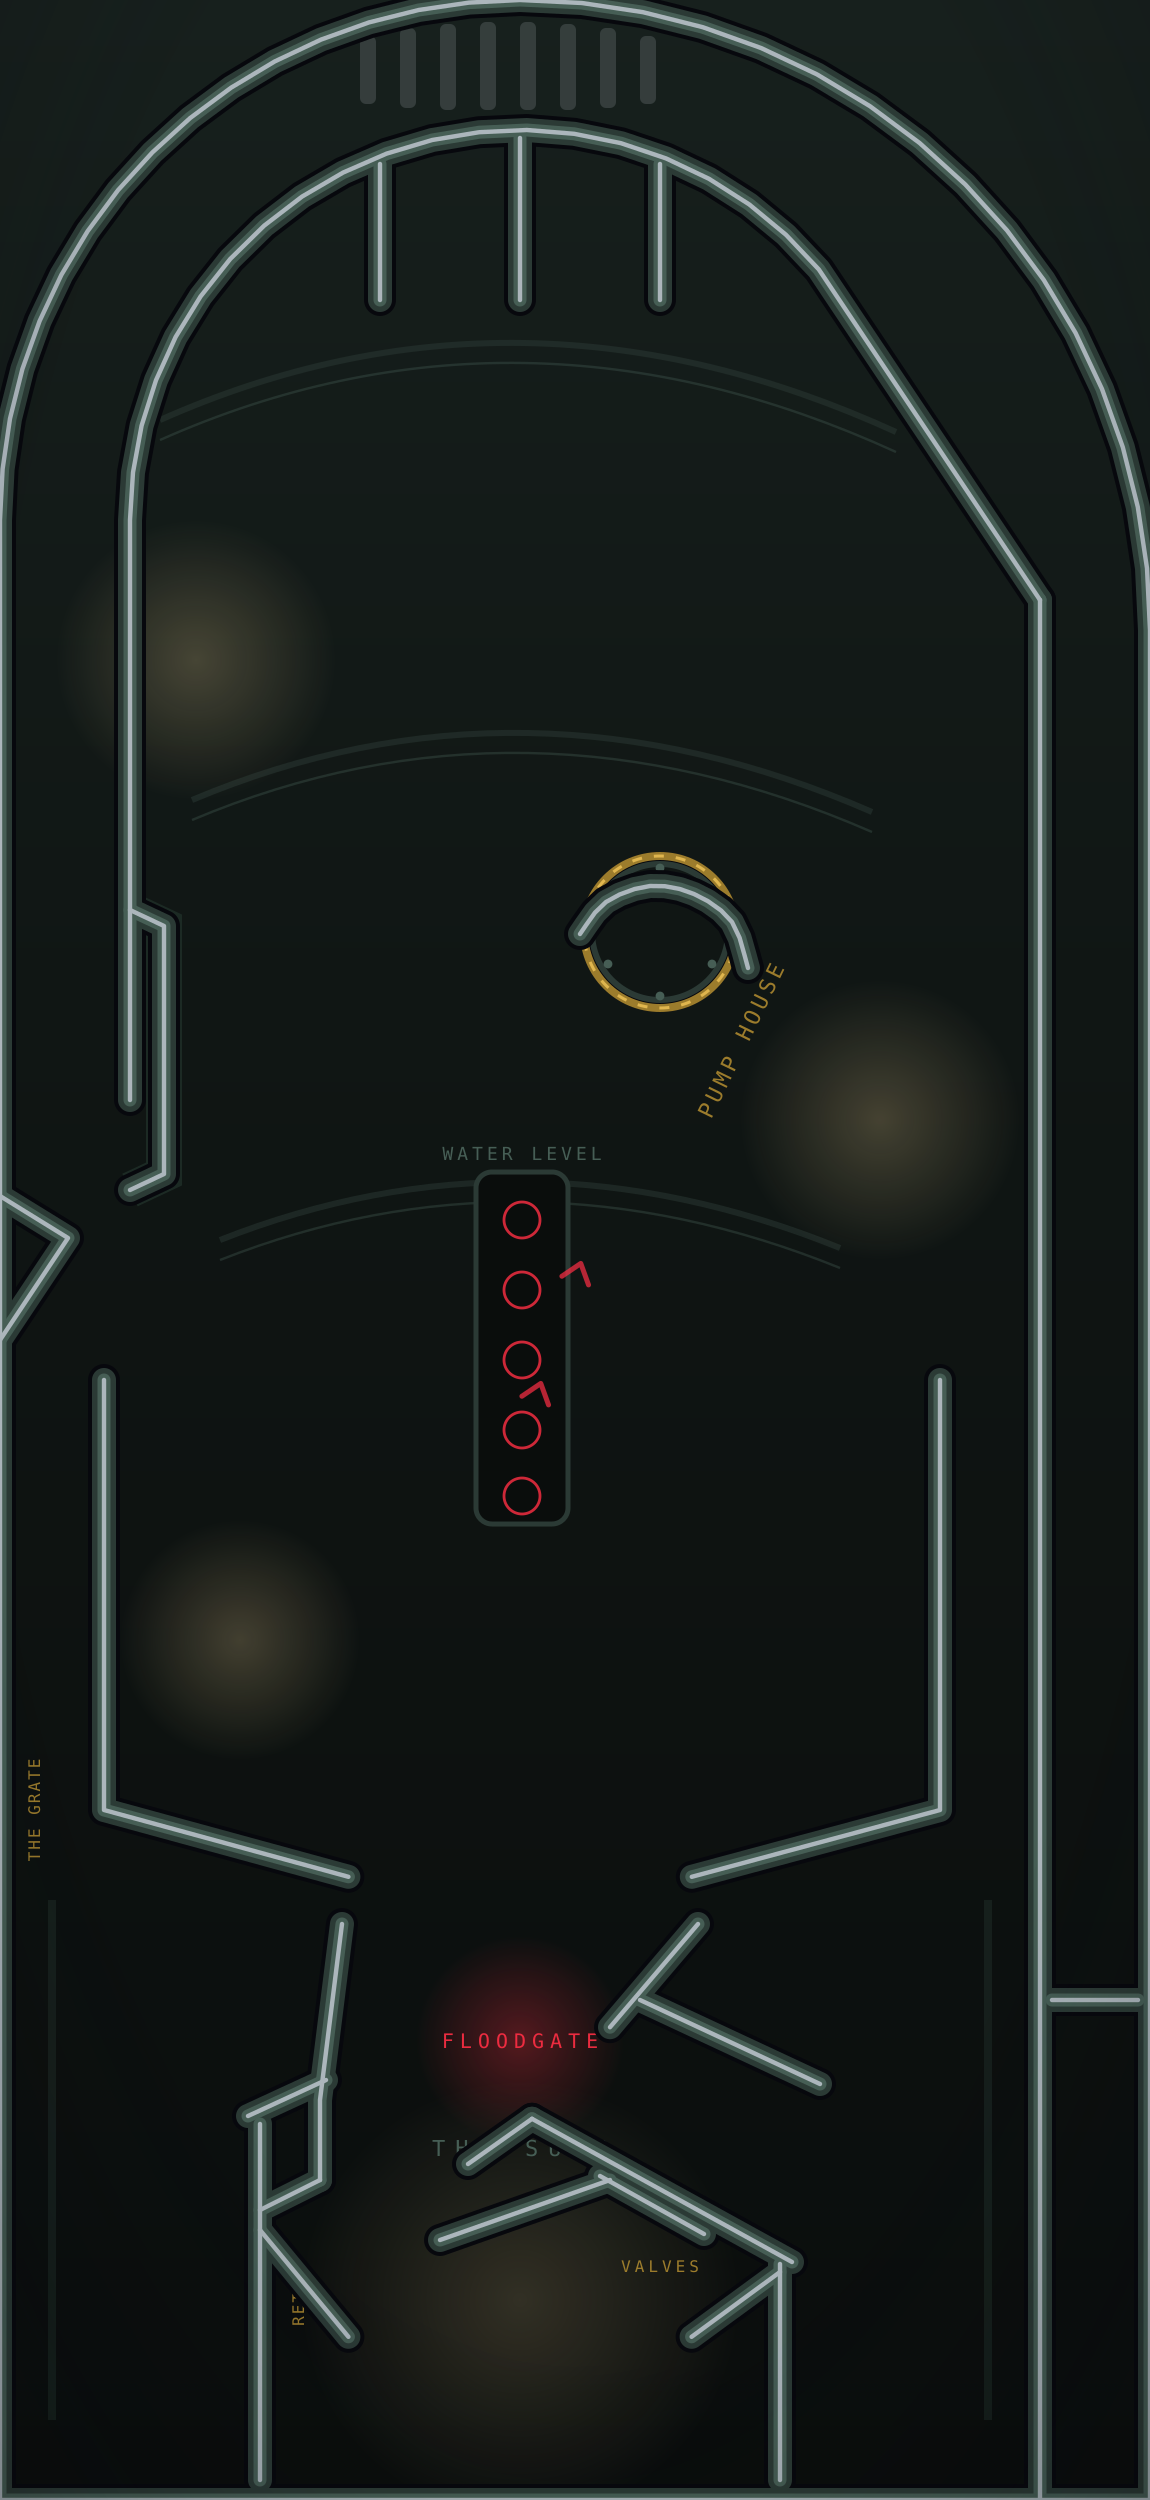
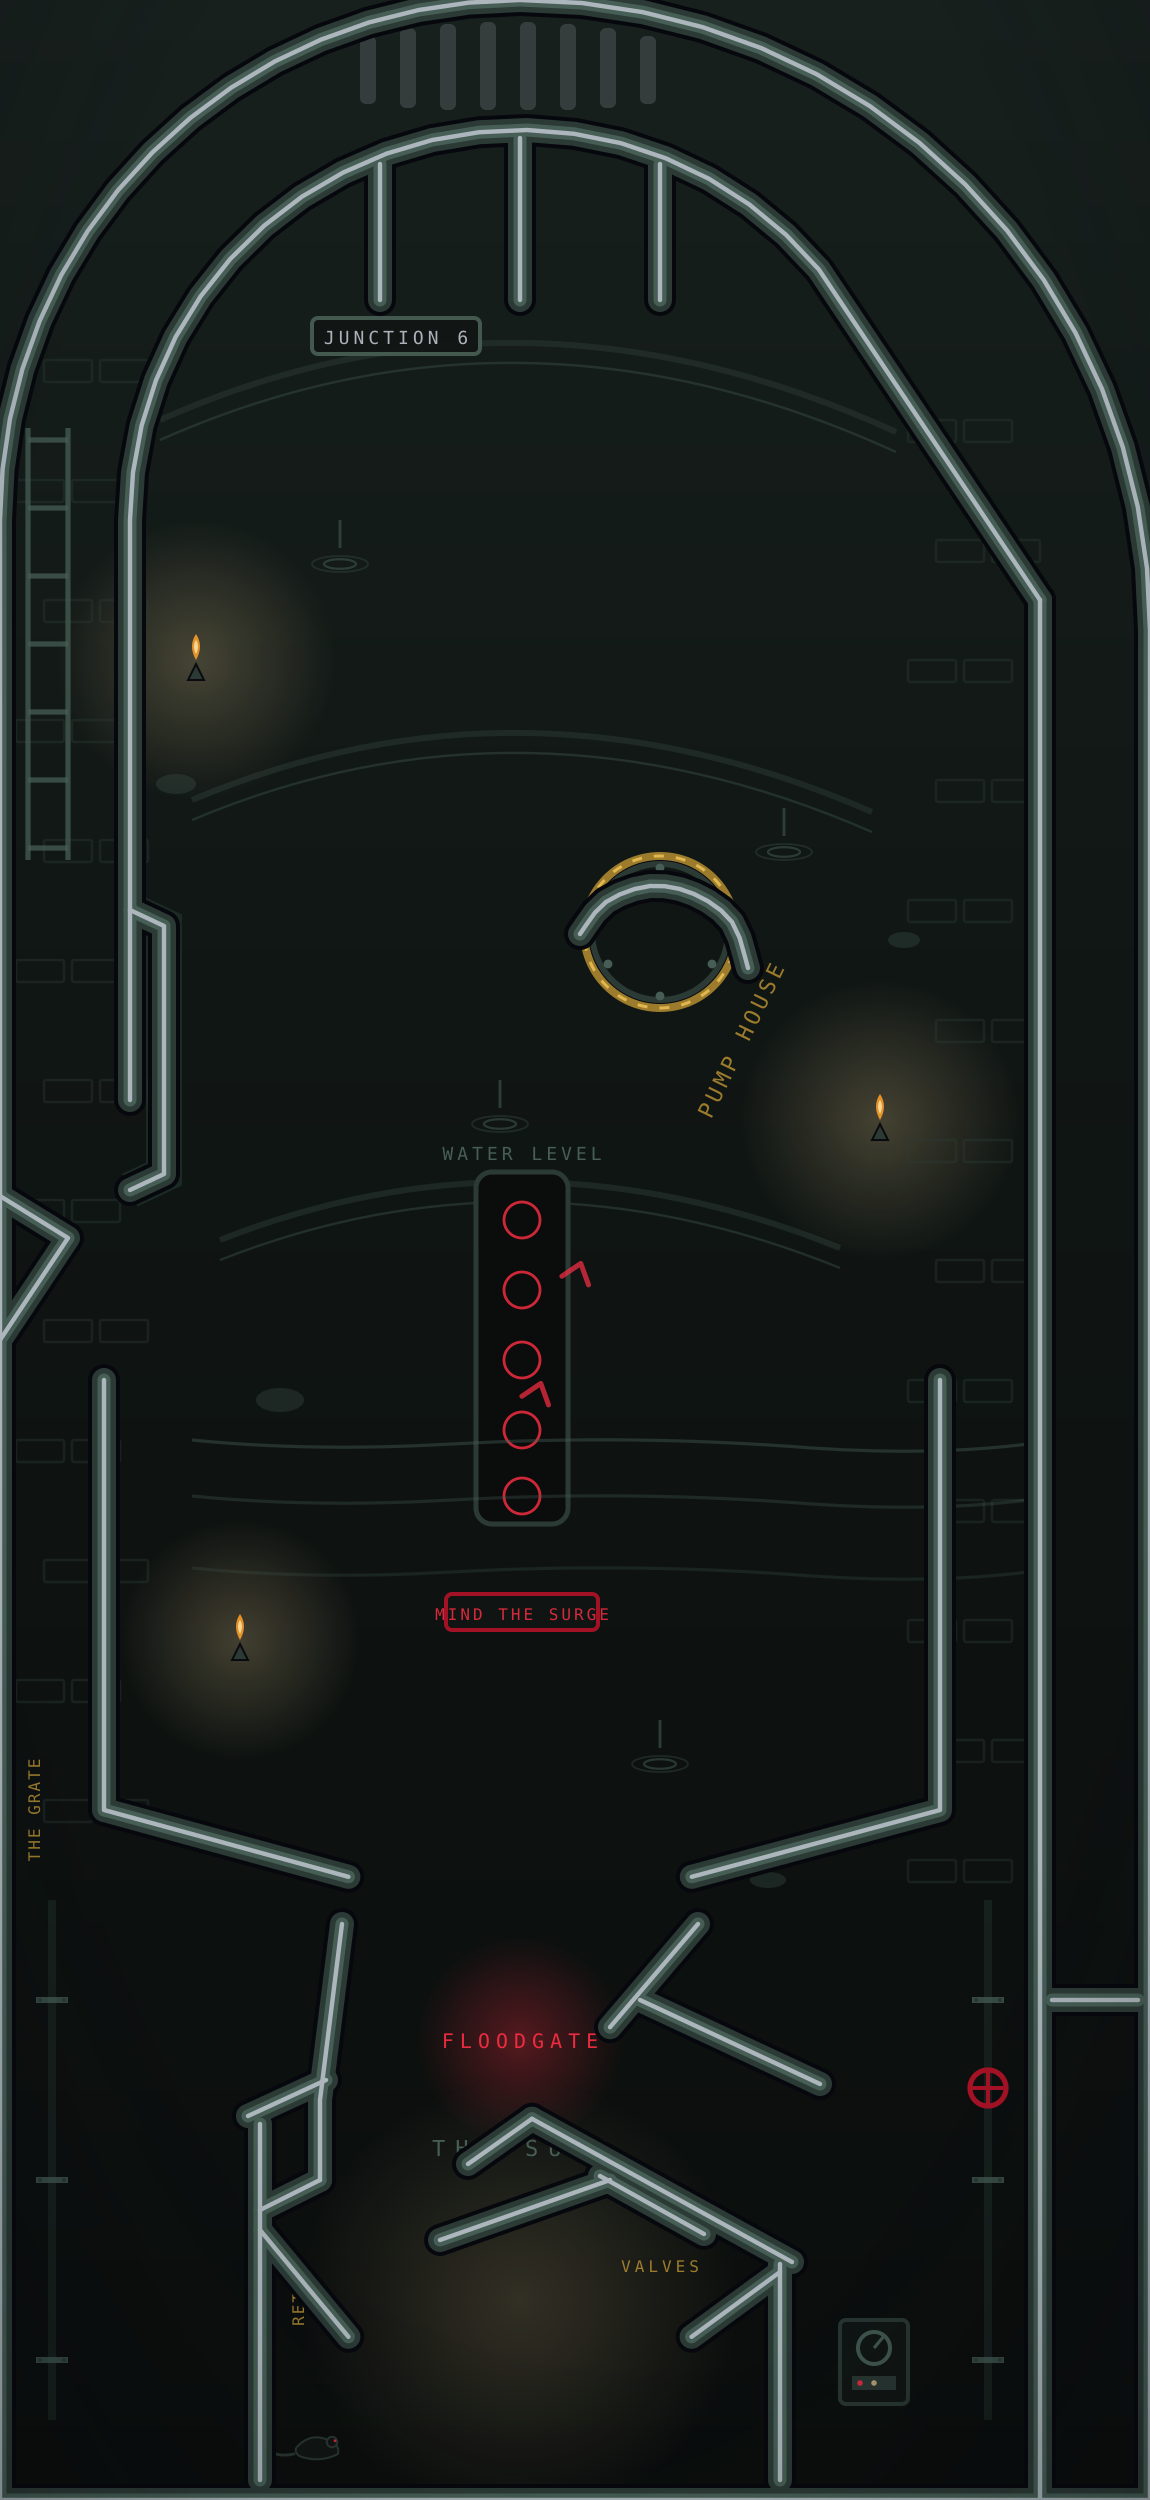
<svg xmlns="http://www.w3.org/2000/svg" viewBox="0 0 575 1250" width="575" height="1250">
  <defs>
    <linearGradient id="culvertGrad" x1="0" y1="0" x2="0" y2="1">
      <stop offset="0" stop-color="#17201d" />
      <stop offset="0.4" stop-color="#101614" />
      <stop offset="1" stop-color="#0a0d0c" />
    </linearGradient>
    <radialGradient id="vignette" cx="0.5" cy="0.42" r="0.85">
      <stop offset="0.6" stop-color="#07080d" stop-opacity="0" />
      <stop offset="1" stop-color="#07080d" stop-opacity="0.36" />
    </radialGradient>
    <radialGradient id="torchGlow" cx="0.5" cy="0.5" r="0.5">
      <stop offset="0" stop-color="#ffdf9e" stop-opacity="0.22" />
      <stop offset="1" stop-color="#ffdf9e" stop-opacity="0" />
    </radialGradient>
    <radialGradient id="floodGlow" cx="0.5" cy="0.5" r="0.5">
      <stop offset="0" stop-color="#ff2e44" stop-opacity="0.3" />
      <stop offset="1" stop-color="#ff2e44" stop-opacity="0" />
    </radialGradient>
    <radialGradient id="workLamp" cx="0.5" cy="0.5" r="0.5">
      <stop offset="0" stop-color="#ffdf9e" stop-opacity="0.16" />
      <stop offset="1" stop-color="#ffdf9e" stop-opacity="0" />
    </radialGradient>
    <filter id="glowSoft" x="-60%" y="-60%" width="220%" height="220%">
      <feGaussianBlur stdDeviation="6" result="b" />
      <feMerge>
        <feMergeNode in="b" />
        <feMergeNode in="SourceGraphic" />
      </feMerge>
    </filter>
  </defs>
  <g id="art-field">
    <rect x="0" y="0" width="575" height="1250" fill="url(#culvertGrad)" />
    <g fill="#d7dce8" opacity="0.16">
      <rect x="180" y="18" width="8" height="34" rx="3" />
      <rect x="200" y="14" width="8" height="40" rx="3" />
      <rect x="220" y="12" width="8" height="43" rx="3" />
      <rect x="240" y="11" width="8" height="44" rx="3" />
      <rect x="260" y="11" width="8" height="44" rx="3" />
      <rect x="280" y="12" width="8" height="43" rx="3" />
      <rect x="300" y="14" width="8" height="40" rx="3" />
      <rect x="320" y="18" width="8" height="34" rx="3" />
    </g>
    <g fill="none" stroke="#2b3a35" stroke-width="3" opacity="0.5">
      <path d="M 80 210 Q 260 130 448 216" />
      <path d="M 96 400 Q 262 330 436 406" />
      <path d="M 110 620 Q 262 560 420 624" />
    </g>
    <g fill="none" stroke="#465e55" stroke-width="1.2" opacity="0.35">
      <path d="M 80 220 Q 260 140 448 226" />
      <path d="M 96 410 Q 262 340 436 416" />
      <path d="M 110 630 Q 262 570 420 634" />
    </g>
    <circle cx="98" cy="330" r="70" fill="url(#torchGlow)" />
    <circle cx="440" cy="560" r="70" fill="url(#torchGlow)" />
    <circle cx="120" cy="820" r="60" fill="url(#torchGlow)" />
    <g>
      <rect x="238" y="586" width="46" height="176" rx="8" fill="#0a0d0c" stroke="#2b3a35" stroke-width="2.5" />
      <text x="261" y="580" text-anchor="middle" font-family="ui-monospace, monospace" font-size="9" letter-spacing="2" fill="#465e55">WATER LEVEL</text>
      <g fill="none" stroke="#ff2e44" stroke-width="1.4" opacity="0.8">
        <circle cx="261" cy="610" r="9" />
        <circle cx="261" cy="645" r="9" />
        <circle cx="261" cy="680" r="9" />
        <circle cx="261" cy="715" r="9" />
        <circle cx="261" cy="748" r="9" />
      </g>
    </g>
    <g>
      <circle cx="330" cy="466" r="40" fill="#07080d" />
      <circle cx="330" cy="466" r="34" fill="#101614" />
      <circle cx="330" cy="466" r="34" fill="none" stroke="#2b3a35" stroke-width="3" />
      <circle cx="330" cy="466" r="38" fill="none" stroke="#9c7c2c" stroke-width="4" />
      <circle cx="330" cy="466" r="38" fill="none" stroke="#e0b64e" stroke-width="1.5" stroke-dasharray="5 6" />
      <g fill="#465e55">
        <circle cx="330" cy="434" r="2.2" />
        <circle cx="356" cy="450" r="2.2" />
        <circle cx="356" cy="482" r="2.2" />
        <circle cx="330" cy="498" r="2.2" />
        <circle cx="304" cy="482" r="2.2" />
        <circle cx="304" cy="450" r="2.2" />
      </g>
      <text x="374" y="522" text-anchor="middle" font-family="ui-monospace, monospace" font-size="11" letter-spacing="2" fill="#9c7c2c" transform="rotate(-64 374 522)">PUMP HOUSE</text>
      <g stroke="#ff2e44" stroke-width="2.5" fill="none" stroke-linecap="round" stroke-linejoin="round" opacity="0.7">
        <path d="M 262 700.5 L 269 691.5 L 276 700.5" transform="rotate(18 269 696)" />
        <path d="M 282 640.5 L 289 631.5 L 296 640.5" transform="rotate(18 289 636)" />
      </g>
    </g>
    <g>
      <path d="M 65 455 L 82 463 L 82 587 L 65 595" fill="none" stroke="#1c2a24" stroke-width="18" />
      <g fill="#ff2e44" opacity="0.7">
        <circle cx="78" cy="472" r="1.6" />
        <circle cx="78" cy="525" r="1.6" />
        <circle cx="78" cy="578" r="1.6" />
      </g>
      <text x="72" y="527" text-anchor="middle" font-family="ui-monospace, monospace" font-size="10" letter-spacing="3" fill="#9c7c2c" transform="rotate(-90 72 527)">SLUICE</text>
    </g>
    <circle cx="260" cy="1020" r="52" fill="url(#floodGlow)" />
    <text x="260" y="1024" text-anchor="middle" font-family="ui-monospace, monospace" font-size="10" letter-spacing="3" fill="#ff2e44" opacity="0.9">FLOODGATE</text>
    <circle cx="260" cy="1150" r="110" fill="url(#workLamp)" />
    <text x="260" y="1078" text-anchor="middle" font-family="ui-monospace, monospace" font-size="11" letter-spacing="5" fill="#465e55">THE SUMP</text>
    <text x="330" y="1136" text-anchor="middle" font-family="ui-monospace, monospace" font-size="8" letter-spacing="2" fill="#9c7c2c">VALVES</text>
    <text x="152" y="1146" text-anchor="middle" font-family="ui-monospace, monospace" font-size="8" letter-spacing="1" fill="#9c7c2c" transform="rotate(-90 152 1146)">RETURN</text>
    <g fill="none" stroke="#1c2a24" stroke-width="4" opacity="0.6">
      <path d="M 26 950 L 26 1210" />
      <path d="M 494 950 L 494 1210" />
    </g>
    <text x="20" y="905" text-anchor="middle" font-family="ui-monospace, monospace" font-size="8" letter-spacing="1" fill="#9c7c2c" transform="rotate(-90 20 905)">THE GRATE</text>
  </g>
+   <g id="art-polish">
+     <rect x="22" y="180" width="24" height="11" fill="none" stroke="#2b3a35" stroke-width="1.2" opacity="0.4" rx="1" />
+     <rect x="50" y="180" width="24" height="11" fill="none" stroke="#2b3a35" stroke-width="1.2" opacity="0.4" rx="1" />
+     <rect x="454" y="210" width="24" height="11" fill="none" stroke="#2b3a35" stroke-width="1.2" opacity="0.4" rx="1" />
+     <rect x="482" y="210" width="24" height="11" fill="none" stroke="#2b3a35" stroke-width="1.2" opacity="0.4" rx="1" />
+     <rect x="8" y="240" width="24" height="11" fill="none" stroke="#2b3a35" stroke-width="1.2" opacity="0.4" rx="1" />
+     <rect x="36" y="240" width="24" height="11" fill="none" stroke="#2b3a35" stroke-width="1.2" opacity="0.4" rx="1" />
+     <rect x="468" y="270" width="24" height="11" fill="none" stroke="#2b3a35" stroke-width="1.2" opacity="0.4" rx="1" />
+     <rect x="496" y="270" width="24" height="11" fill="none" stroke="#2b3a35" stroke-width="1.2" opacity="0.4" rx="1" />
+     <rect x="22" y="300" width="24" height="11" fill="none" stroke="#2b3a35" stroke-width="1.2" opacity="0.4" rx="1" />
+     <rect x="50" y="300" width="24" height="11" fill="none" stroke="#2b3a35" stroke-width="1.2" opacity="0.4" rx="1" />
+     <rect x="454" y="330" width="24" height="11" fill="none" stroke="#2b3a35" stroke-width="1.2" opacity="0.4" rx="1" />
+     <rect x="482" y="330" width="24" height="11" fill="none" stroke="#2b3a35" stroke-width="1.2" opacity="0.4" rx="1" />
+     <rect x="8" y="360" width="24" height="11" fill="none" stroke="#2b3a35" stroke-width="1.2" opacity="0.4" rx="1" />
+     <rect x="36" y="360" width="24" height="11" fill="none" stroke="#2b3a35" stroke-width="1.2" opacity="0.4" rx="1" />
+     <rect x="468" y="390" width="24" height="11" fill="none" stroke="#2b3a35" stroke-width="1.2" opacity="0.4" rx="1" />
+     <rect x="496" y="390" width="24" height="11" fill="none" stroke="#2b3a35" stroke-width="1.2" opacity="0.4" rx="1" />
+     <rect x="22" y="420" width="24" height="11" fill="none" stroke="#2b3a35" stroke-width="1.2" opacity="0.4" rx="1" />
+     <rect x="50" y="420" width="24" height="11" fill="none" stroke="#2b3a35" stroke-width="1.2" opacity="0.4" rx="1" />
+     <rect x="454" y="450" width="24" height="11" fill="none" stroke="#2b3a35" stroke-width="1.2" opacity="0.4" rx="1" />
+     <rect x="482" y="450" width="24" height="11" fill="none" stroke="#2b3a35" stroke-width="1.2" opacity="0.4" rx="1" />
+     <rect x="8" y="480" width="24" height="11" fill="none" stroke="#2b3a35" stroke-width="1.2" opacity="0.4" rx="1" />
+     <rect x="36" y="480" width="24" height="11" fill="none" stroke="#2b3a35" stroke-width="1.2" opacity="0.4" rx="1" />
+     <rect x="468" y="510" width="24" height="11" fill="none" stroke="#2b3a35" stroke-width="1.2" opacity="0.4" rx="1" />
+     <rect x="496" y="510" width="24" height="11" fill="none" stroke="#2b3a35" stroke-width="1.2" opacity="0.4" rx="1" />
+     <rect x="22" y="540" width="24" height="11" fill="none" stroke="#2b3a35" stroke-width="1.2" opacity="0.4" rx="1" />
+     <rect x="50" y="540" width="24" height="11" fill="none" stroke="#2b3a35" stroke-width="1.2" opacity="0.4" rx="1" />
+     <rect x="454" y="570" width="24" height="11" fill="none" stroke="#2b3a35" stroke-width="1.2" opacity="0.4" rx="1" />
+     <rect x="482" y="570" width="24" height="11" fill="none" stroke="#2b3a35" stroke-width="1.2" opacity="0.4" rx="1" />
+     <rect x="8" y="600" width="24" height="11" fill="none" stroke="#2b3a35" stroke-width="1.2" opacity="0.4" rx="1" />
+     <rect x="36" y="600" width="24" height="11" fill="none" stroke="#2b3a35" stroke-width="1.2" opacity="0.4" rx="1" />
+     <rect x="468" y="630" width="24" height="11" fill="none" stroke="#2b3a35" stroke-width="1.2" opacity="0.4" rx="1" />
+     <rect x="496" y="630" width="24" height="11" fill="none" stroke="#2b3a35" stroke-width="1.2" opacity="0.4" rx="1" />
+     <rect x="22" y="660" width="24" height="11" fill="none" stroke="#2b3a35" stroke-width="1.2" opacity="0.4" rx="1" />
+     <rect x="50" y="660" width="24" height="11" fill="none" stroke="#2b3a35" stroke-width="1.2" opacity="0.4" rx="1" />
+     <rect x="454" y="690" width="24" height="11" fill="none" stroke="#2b3a35" stroke-width="1.2" opacity="0.4" rx="1" />
+     <rect x="482" y="690" width="24" height="11" fill="none" stroke="#2b3a35" stroke-width="1.2" opacity="0.4" rx="1" />
+     <rect x="8" y="720" width="24" height="11" fill="none" stroke="#2b3a35" stroke-width="1.2" opacity="0.4" rx="1" />
+     <rect x="36" y="720" width="24" height="11" fill="none" stroke="#2b3a35" stroke-width="1.2" opacity="0.4" rx="1" />
+     <rect x="468" y="750" width="24" height="11" fill="none" stroke="#2b3a35" stroke-width="1.2" opacity="0.4" rx="1" />
+     <rect x="496" y="750" width="24" height="11" fill="none" stroke="#2b3a35" stroke-width="1.2" opacity="0.4" rx="1" />
+     <rect x="22" y="780" width="24" height="11" fill="none" stroke="#2b3a35" stroke-width="1.2" opacity="0.4" rx="1" />
+     <rect x="50" y="780" width="24" height="11" fill="none" stroke="#2b3a35" stroke-width="1.2" opacity="0.4" rx="1" />
+     <rect x="454" y="810" width="24" height="11" fill="none" stroke="#2b3a35" stroke-width="1.2" opacity="0.4" rx="1" />
+     <rect x="482" y="810" width="24" height="11" fill="none" stroke="#2b3a35" stroke-width="1.2" opacity="0.4" rx="1" />
+     <rect x="8" y="840" width="24" height="11" fill="none" stroke="#2b3a35" stroke-width="1.2" opacity="0.4" rx="1" />
+     <rect x="36" y="840" width="24" height="11" fill="none" stroke="#2b3a35" stroke-width="1.2" opacity="0.4" rx="1" />
+     <rect x="468" y="870" width="24" height="11" fill="none" stroke="#2b3a35" stroke-width="1.2" opacity="0.4" rx="1" />
+     <rect x="496" y="870" width="24" height="11" fill="none" stroke="#2b3a35" stroke-width="1.2" opacity="0.4" rx="1" />
+     <rect x="22" y="900" width="24" height="11" fill="none" stroke="#2b3a35" stroke-width="1.2" opacity="0.4" rx="1" />
+     <rect x="50" y="900" width="24" height="11" fill="none" stroke="#2b3a35" stroke-width="1.2" opacity="0.4" rx="1" />
+     <rect x="454" y="930" width="24" height="11" fill="none" stroke="#2b3a35" stroke-width="1.2" opacity="0.4" rx="1" />
+     <rect x="482" y="930" width="24" height="11" fill="none" stroke="#2b3a35" stroke-width="1.2" opacity="0.4" rx="1" />
+     <line x1="14" y1="220" x2="34" y2="220" stroke="#465e55" stroke-width="2.6" opacity="0.75" />
+     <line x1="14" y1="254" x2="34" y2="254" stroke="#465e55" stroke-width="2.6" opacity="0.75" />
+     <line x1="14" y1="288" x2="34" y2="288" stroke="#465e55" stroke-width="2.6" opacity="0.75" />
+     <line x1="14" y1="322" x2="34" y2="322" stroke="#465e55" stroke-width="2.6" opacity="0.75" />
+     <line x1="14" y1="356" x2="34" y2="356" stroke="#465e55" stroke-width="2.6" opacity="0.75" />
+     <line x1="14" y1="390" x2="34" y2="390" stroke="#465e55" stroke-width="2.6" opacity="0.75" />
+     <line x1="14" y1="424" x2="34" y2="424" stroke="#465e55" stroke-width="2.6" opacity="0.75" />
+     <line x1="14" y1="214" x2="14" y2="430" stroke="#465e55" stroke-width="2.6" opacity="0.75" />
+     <line x1="34" y1="214" x2="34" y2="430" stroke="#465e55" stroke-width="2.6" opacity="0.75" />
+     <g transform="translate(98,332)" opacity="0.95">
+       <path d="M -4 8 L 0 0 L 4 8 Z" fill="#2b3a35" stroke="#07080d" stroke-width="1" />
+       <path d="M 0 -2 q 4 -7 0 -13 q -4 6 0 13" fill="#ffa028" opacity="0.9" />
+       <path d="M 0 -5 q 2 -4 0 -7 q -2 3 0 7" fill="#ffdf9e" opacity="0.95" />
+     </g>
+     <g transform="translate(440,562)" opacity="0.95">
+       <path d="M -4 8 L 0 0 L 4 8 Z" fill="#2b3a35" stroke="#07080d" stroke-width="1" />
+       <path d="M 0 -2 q 4 -7 0 -13 q -4 6 0 13" fill="#ffa028" opacity="0.9" />
+       <path d="M 0 -5 q 2 -4 0 -7 q -2 3 0 7" fill="#ffdf9e" opacity="0.95" />
+     </g>
+     <g transform="translate(120,822)" opacity="0.95">
+       <path d="M -4 8 L 0 0 L 4 8 Z" fill="#2b3a35" stroke="#07080d" stroke-width="1" />
+       <path d="M 0 -2 q 4 -7 0 -13 q -4 6 0 13" fill="#ffa028" opacity="0.9" />
+       <path d="M 0 -5 q 2 -4 0 -7 q -2 3 0 7" fill="#ffdf9e" opacity="0.95" />
+     </g>
+     <line x1="170" y1="260" x2="170" y2="274" stroke="#465e55" stroke-width="1.4" opacity="0.55" />
+     <ellipse cx="170" cy="282" rx="8" ry="2.4" fill="none" stroke="#465e55" stroke-width="1.1" opacity="0.5" />
+     <ellipse cx="170" cy="282" rx="14" ry="4" fill="none" stroke="#465e55" stroke-width="0.9" opacity="0.3" />
+     <line x1="392" y1="404" x2="392" y2="418" stroke="#465e55" stroke-width="1.4" opacity="0.55" />
+     <ellipse cx="392" cy="426" rx="8" ry="2.4" fill="none" stroke="#465e55" stroke-width="1.1" opacity="0.5" />
+     <ellipse cx="392" cy="426" rx="14" ry="4" fill="none" stroke="#465e55" stroke-width="0.9" opacity="0.3" />
+     <line x1="250" y1="540" x2="250" y2="554" stroke="#465e55" stroke-width="1.4" opacity="0.55" />
+     <ellipse cx="250" cy="562" rx="8" ry="2.4" fill="none" stroke="#465e55" stroke-width="1.1" opacity="0.5" />
+     <ellipse cx="250" cy="562" rx="14" ry="4" fill="none" stroke="#465e55" stroke-width="0.9" opacity="0.3" />
+     <line x1="330" y1="860" x2="330" y2="874" stroke="#465e55" stroke-width="1.4" opacity="0.55" />
+     <ellipse cx="330" cy="882" rx="8" ry="2.4" fill="none" stroke="#465e55" stroke-width="1.1" opacity="0.5" />
+     <ellipse cx="330" cy="882" rx="14" ry="4" fill="none" stroke="#465e55" stroke-width="0.9" opacity="0.3" />
+     <g transform="translate(198,168)" opacity="0.92">
+       <rect x="-42" y="-9" width="84" height="18" rx="3" fill="#101614" stroke="#465e55" stroke-width="2" />
+       <text y="4" text-anchor="middle" font-family="ui-monospace, monospace" font-size="9" letter-spacing="2" fill="#d7dce8" opacity="0.85">JUNCTION 6</text>
+     </g>
+     <g transform="translate(261,806)" opacity="0.92">
+       <rect x="-38" y="-9" width="76" height="18" rx="3" fill="#101614" stroke="#b01226" stroke-width="2" />
+       <text y="4" text-anchor="middle" font-family="ui-monospace, monospace" font-size="8" letter-spacing="1.5" fill="#ff2e44" opacity="0.9">MIND THE SURGE</text>
+     </g>
+     <path d="M 96 720 q 60 6 130 2 q 90 -5 180 2 q 60 4 108 -2" fill="none" stroke="#465e55" stroke-width="1.6" opacity="0.4" />
+     <path d="M 96 748 q 60 6 130 2 q 90 -5 180 2 q 60 4 108 -2" fill="none" stroke="#465e55" stroke-width="1.6" opacity="0.3" />
+     <path d="M 96 784 q 60 6 130 2 q 90 -5 180 2 q 60 4 108 -2" fill="none" stroke="#465e55" stroke-width="1.6" opacity="0.22" />
+     <line x1="18" y1="1000" x2="34" y2="1000" stroke="#465e55" stroke-width="3" opacity="0.75" />
+     <circle cx="20" cy="1000" r="1.1" fill="#2b3a35" />
+     <circle cx="32" cy="1000" r="1.1" fill="#2b3a35" />
+     <line x1="486" y1="1000" x2="502" y2="1000" stroke="#465e55" stroke-width="3" opacity="0.75" />
+     <circle cx="488" cy="1000" r="1.1" fill="#2b3a35" />
+     <circle cx="500" cy="1000" r="1.1" fill="#2b3a35" />
+     <line x1="18" y1="1090" x2="34" y2="1090" stroke="#465e55" stroke-width="3" opacity="0.75" />
+     <circle cx="20" cy="1090" r="1.1" fill="#2b3a35" />
+     <circle cx="32" cy="1090" r="1.1" fill="#2b3a35" />
+     <line x1="486" y1="1090" x2="502" y2="1090" stroke="#465e55" stroke-width="3" opacity="0.75" />
+     <circle cx="488" cy="1090" r="1.1" fill="#2b3a35" />
+     <circle cx="500" cy="1090" r="1.1" fill="#2b3a35" />
+     <line x1="18" y1="1180" x2="34" y2="1180" stroke="#465e55" stroke-width="3" opacity="0.75" />
+     <circle cx="20" cy="1180" r="1.1" fill="#2b3a35" />
+     <circle cx="32" cy="1180" r="1.1" fill="#2b3a35" />
+     <line x1="486" y1="1180" x2="502" y2="1180" stroke="#465e55" stroke-width="3" opacity="0.75" />
+     <circle cx="488" cy="1180" r="1.1" fill="#2b3a35" />
+     <circle cx="500" cy="1180" r="1.1" fill="#2b3a35" />
+     <g transform="translate(494,1044)" opacity="0.95">
+       <circle r="9" fill="none" stroke="#b01226" stroke-width="2.6" />
+       <line x1="-9" y1="0" x2="9" y2="0" stroke="#b01226" stroke-width="2" />
+       <line x1="0" y1="-9" x2="0" y2="9" stroke="#b01226" stroke-width="2" />
+     </g>
+     <ellipse cx="88" cy="392" rx="10" ry="5" fill="#465e55" opacity="0.28" />
+     <ellipse cx="452" cy="470" rx="8" ry="4" fill="#465e55" opacity="0.28" />
+     <ellipse cx="140" cy="700" rx="12" ry="6" fill="#465e55" opacity="0.28" />
+     <ellipse cx="384" cy="940" rx="9" ry="4" fill="#465e55" opacity="0.28" />
+     <g transform="translate(420,1160)" opacity="0.9">
+       <rect x="0" y="0" width="34" height="42" rx="3" fill="#101614" stroke="#2b3a35" stroke-width="2" />
+       <circle cx="17" cy="14" r="8" fill="none" stroke="#465e55" stroke-width="2" />
+       <line x1="17" y1="14" x2="22" y2="8" stroke="#465e55" stroke-width="1.6" />
+       <rect x="6" y="28" width="22" height="7" fill="#2b3a35" />
+       <circle cx="10" cy="31.5" r="1.4" fill="#ff2e44" opacity="0.9" />
+       <circle cx="17" cy="31.5" r="1.4" fill="#ffdf9e" opacity="0.7" />
+     </g>
+     <g transform="translate(148,1224)" opacity="0.9">
+       <path d="M 0 0 q 7 -8 16 -4 q 6 2 5 7 q -8 4 -16 2 q -6 -1 -5 -5" fill="#101614" stroke="#2b3a35" stroke-width="1" />
+       <circle cx="18" cy="-3" r="2.6" fill="#101614" stroke="#2b3a35" stroke-width="1" />
+       <path d="M -1 3 q -9 2 -14 -3" fill="none" stroke="#2b3a35" stroke-width="1.4" stroke-linecap="round" />
+       <circle cx="19.5" cy="-3.6" r="0.7" fill="#ff2e44" opacity="0.9" />
+     </g>
+   </g>
  <defs>
    <g id="collision-paths" fill="none">
      <path data-width="12" data-z="all" id="collision-loop-shell" d="M 0 1250 L 0 260 L 1.3 234.5 L 5 209.3 L 11.2 184.5 L 19.8 160.5 L 30.7 137.4 L 43.8 115.6 L 59 95.1 L 76.2 76.2 L 95.1 59 L 115.6 43.8 L 137.4 30.7 L 160.5 19.8 L 184.5 11.2 L 209.3 5 L 234.5 1.3 L 260 0 L 290.9 1.5 L 321.5 6.1 L 351.4 13.6 L 380.5 24 L 408.5 37.2 L 435 53.1 L 459.8 71.5 L 482.7 92.3 L 503.5 115.2 L 521.9 140 L 537.8 166.5 L 551 194.5 L 561.4 223.6 L 568.9 253.5 L 573.5 284.1 L 575 315 L 575 1250 Z" />
      <path data-width="12" data-z="all" id="collision-wall-lane" d="M 520 300 L 520 1250" />
      <path data-width="12" id="collision-wall-orbit" d="M 65 550 L 65 260 L 66.5 236.2 L 70.8 212.8 L 78 190.1 L 87.8 168.5 L 100.3 148.2 L 115.1 129.5 L 132.1 112.8 L 151 98.3 L 171.5 86.3 L 193.3 76.8 L 216.1 70 L 239.6 66.1 L 263.4 65 L 287.1 66.9 L 310.5 71.6 L 333 79.2 L 354.5 89.4 L 374.6 102.2 L 393 117.4 L 409.4 134.7 L 520 300" />
      <path data-width="12" id="collision-wall-divider-1" d="M 190 82 L 190 150" />
      <path data-width="12" id="collision-wall-divider-2" d="M 260 69 L 260 150" />
      <path data-width="12" id="collision-wall-divider-3" d="M 330 82 L 330 150" />
      <path data-width="12" id="collision-wall-bank-housing" d="M 65 455 L 82 463 L 82 587 L 65 595" />
      <path data-width="12" id="collision-wall-pump-hood" d="M 374 484 L 372.3 477.7 L 369.8 468.9 L 366 461 L 360.6 455.3 L 354 450.6 L 347 447 L 339.9 444.5 L 332.4 443.1 L 325 443 L 317.3 444.5 L 309.7 447.3 L 303 451 L 297.5 456.3 L 293 462.6 L 290 467" />
      <path data-width="12" id="collision-wall-deflector" d="M 0 598 L 34 619 L 0 670" />
      <path data-width="12" id="collision-wall-guide-left" d="M 52 690 L 52 905 L 174.2 938.4" />
      <path data-width="12" id="collision-wall-guide-right" d="M 470 690 L 470 905 L 345.9 938.4" />
      <path data-width="12" id="collision-wall-plunger-saddle" d="M 526 1000 L 569 1000" />
      <path data-width="12" id="collision-wall-throat-left" d="M 171 962 L 160 1050 L 160 1090" />
      <path data-width="12" id="collision-wall-throat-right-upper" d="M 349 962 L 305 1013.6" />
      <path data-width="12" id="collision-wall-mouth-jamb" d="M 266 1059.4 L 234 1082" />
      <path data-width="12" id="collision-wall-shelf" d="M 266 1059.4 L 396 1131" />
      <path data-width="12" id="collision-wall-shed-left" d="M 163 1040 L 124 1058" />
      <path data-width="12" id="collision-wall-shed-right" d="M 320 1000 L 410 1042" />
      <path data-width="12" id="collision-wall-ceiling-left" d="M 130 1105 L 160 1090" />
      <path data-width="12" id="collision-wall-chamber-left" d="M 130 1062 L 130 1240" />
      <path data-width="12" id="collision-wall-chamber-right" d="M 390 1132 L 390 1240" />
      <path data-width="12" id="collision-wall-chamber-funnel-left" d="M 130 1115 L 174.2 1168.4" />
      <path data-width="12" id="collision-wall-chamber-funnel-right" d="M 390 1136 L 345.8 1168.4" />
      <path data-width="12" id="collision-wall-valve-manifold" d="M 300 1088 L 352 1117" />
      <path data-width="12" id="collision-wall-descent-deflector" d="M 305 1090 L 220 1120" />
    </g>
    <g id="diverter-paths" fill="none">
      <path data-width="10" id="collision-diverter-floodgate-shut" d="M 190 1005 L 264 1055" />
      <path data-width="10" id="collision-diverter-floodgate-open" d="M 303 1017 L 269 1057" />
    </g>
  </defs>
  <g id="art-rails" fill="none" stroke-linecap="round" stroke-linejoin="round">
    <g stroke="#07080d" stroke-width="16">
      <use href="#collision-paths" />
    </g>
    <g stroke="#2b3a35" stroke-width="12">
      <use href="#collision-paths" />
    </g>
    <g stroke="#465e55" stroke-width="6.5">
      <use href="#collision-paths" />
    </g>
    <g stroke="#d7dce8" stroke-width="2.2" opacity="0.7">
      <use href="#collision-paths" />
    </g>
  </g>
  <rect x="0" y="0" width="575" height="1250" fill="url(#vignette)" />
  <g fill="none" stroke="none">
    <path id="height-profile-return" data-layer="-1" data-height-from="-8" data-height-to="-8" d="M 150 1125 L 100 1060 L 78 950 L 72 830 L 74 700" />
  </g>
  <g fill="none" stroke="none">
    <rect id="sensor-drain" x="0" y="1228" width="520" height="20" />
    <rect id="sensor-rollover-1" x="147" y="105" width="30" height="20" />
    <rect id="sensor-rollover-2" x="210" y="105" width="30" height="20" />
    <rect id="sensor-rollover-3" x="280" y="105" width="30" height="20" />
    <rect id="sensor-rollover-4" x="343" y="105" width="30" height="20" />
    <rect id="sensor-spinner" x="0" y="444" width="65" height="12" />
    <rect id="sensor-ramp-entry" x="2.5" y="500" width="60" height="16" />
    <rect id="sensor-ramp-exit" x="442" y="117" width="36" height="36" />
    <rect id="sensor-kicker-pump" x="308" y="452" width="44" height="44" />
    <rect id="sensor-kicker-grate" x="8" y="940" width="36" height="35" />
    <rect id="sensor-subway-return" x="134" y="1112" width="32" height="30" />
    <rect id="sensor-target-valves" x="290" y="1100" width="72" height="28" />
    <rect id="sensor-lane-descent" x="164" y="1096" width="64" height="18" />
    <rect id="sensor-skill-reading" x="526" y="440" width="43" height="60" />
  </g>
  <g fill="none" stroke="none">
    <circle id="anchor-flipper-left" cx="171" cy="950" r="5" />
    <circle id="anchor-flipper-right" cx="349" cy="950" r="5" />
    <circle id="anchor-flipper-mini-left" cx="171" cy="1180" r="5" />
    <circle id="anchor-flipper-mini-right" cx="349" cy="1180" r="5" />
    <circle id="anchor-spawn" cx="547.5" cy="980" r="5" />
    <circle id="anchor-bumper-1" cx="200" cy="240" r="5" />
    <circle id="anchor-bumper-2" cx="315" cy="225" r="5" />
    <circle id="anchor-bumper-3" cx="260" cy="340" r="5" />
    <circle id="anchor-kicker-pump" cx="330" cy="470" r="5" />
    <circle id="anchor-kicker-grate" cx="44" cy="680" r="5" />
  </g>
</svg>
